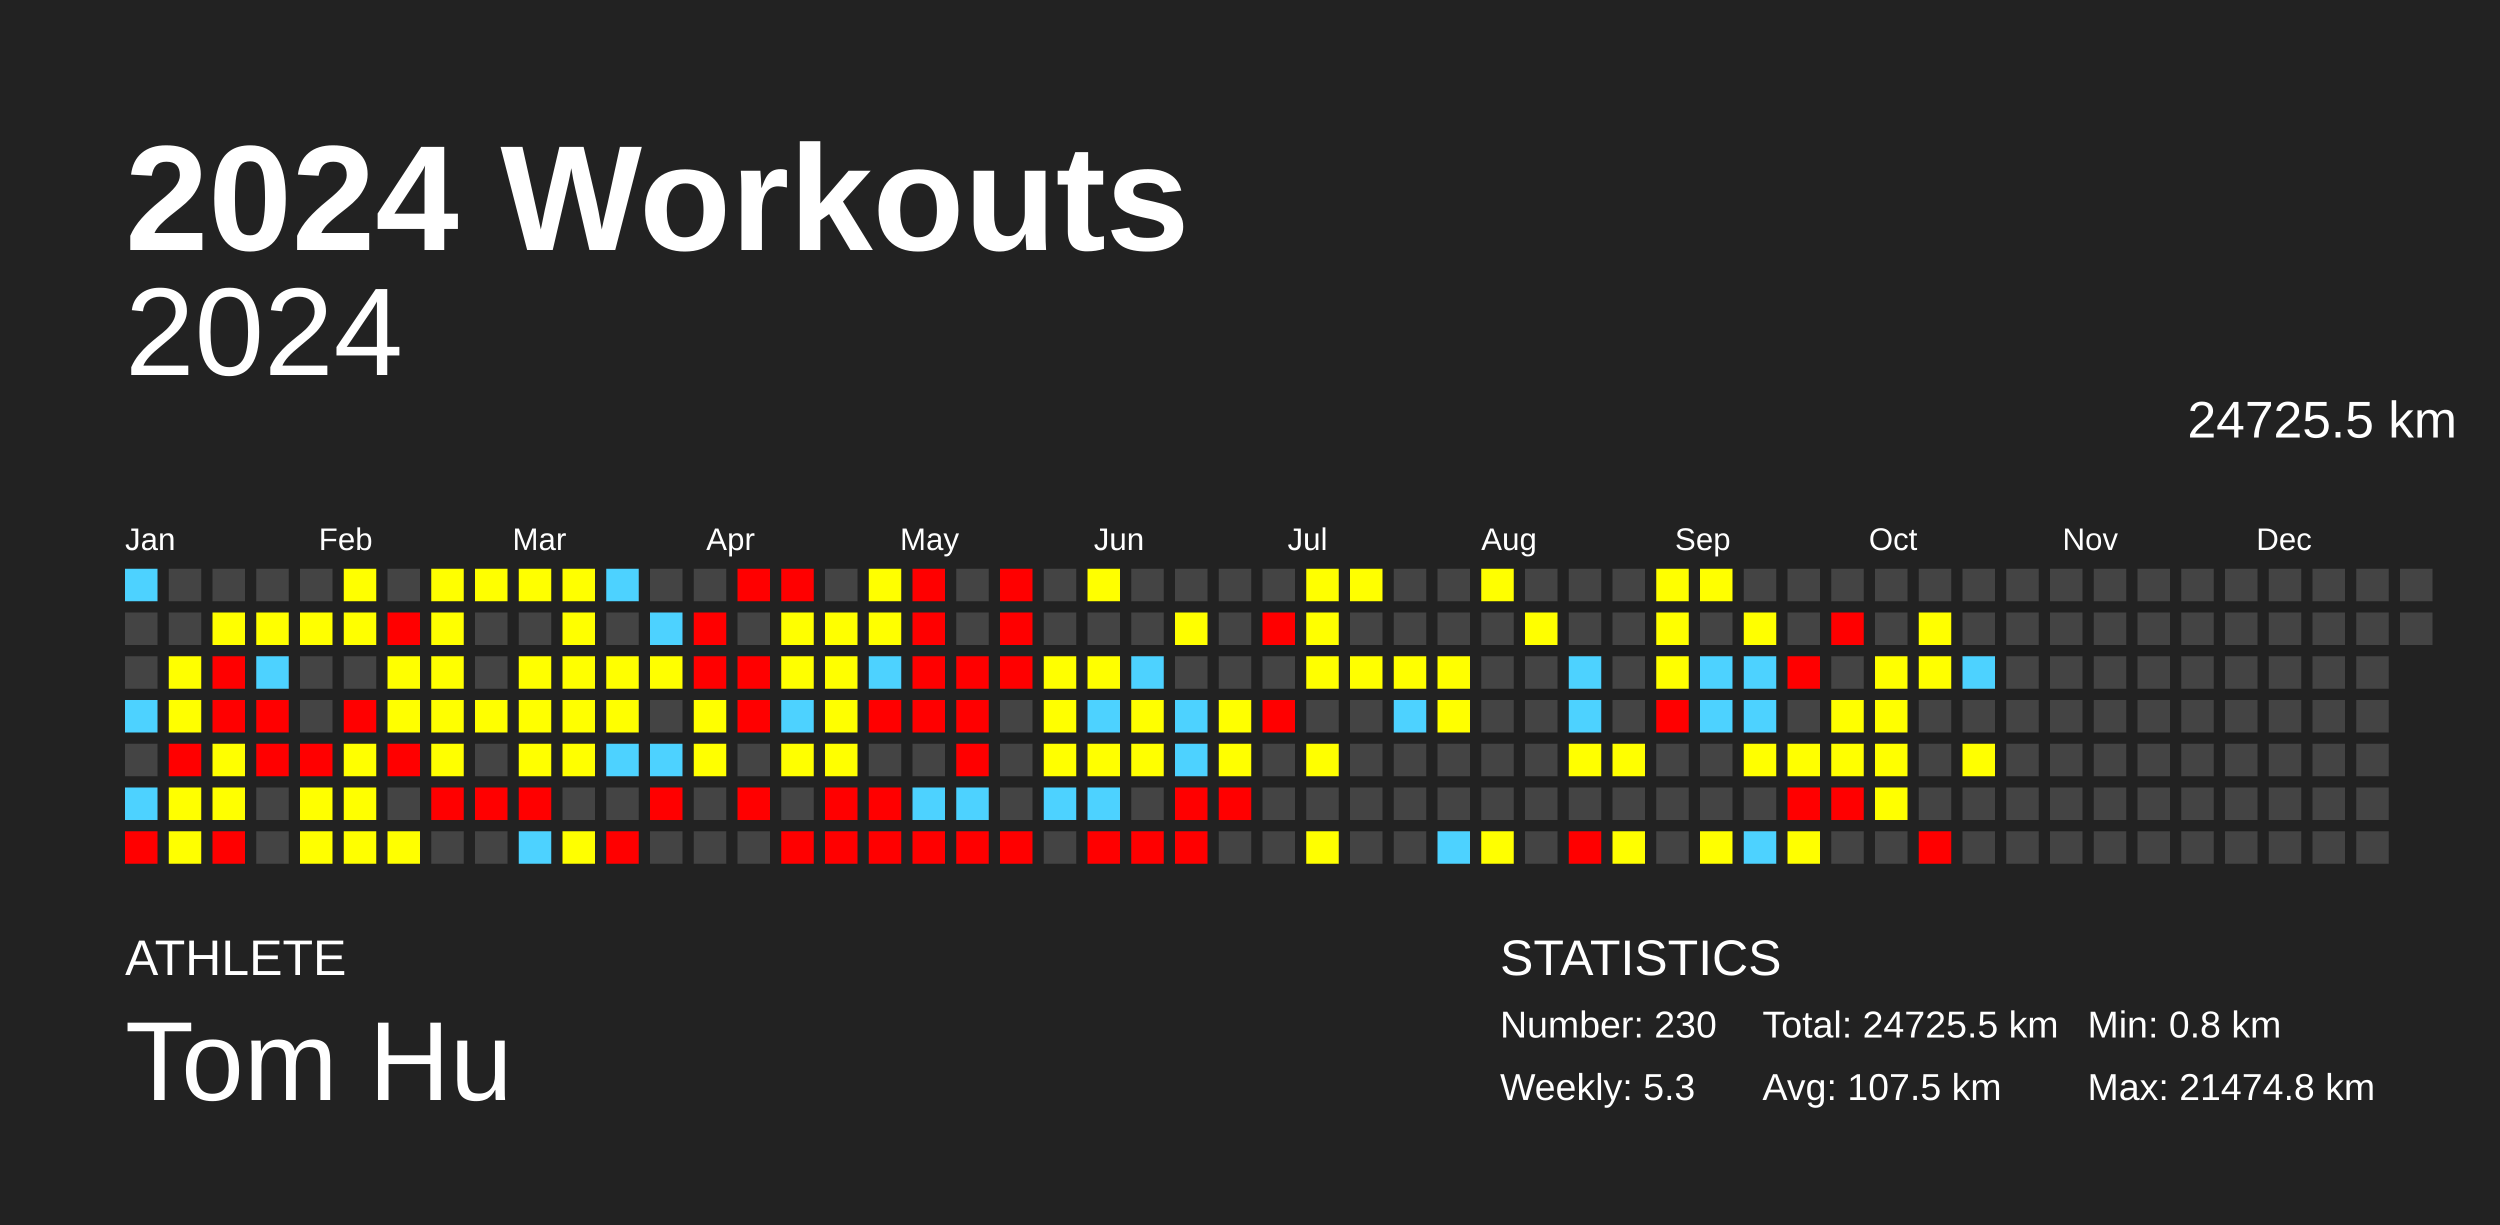
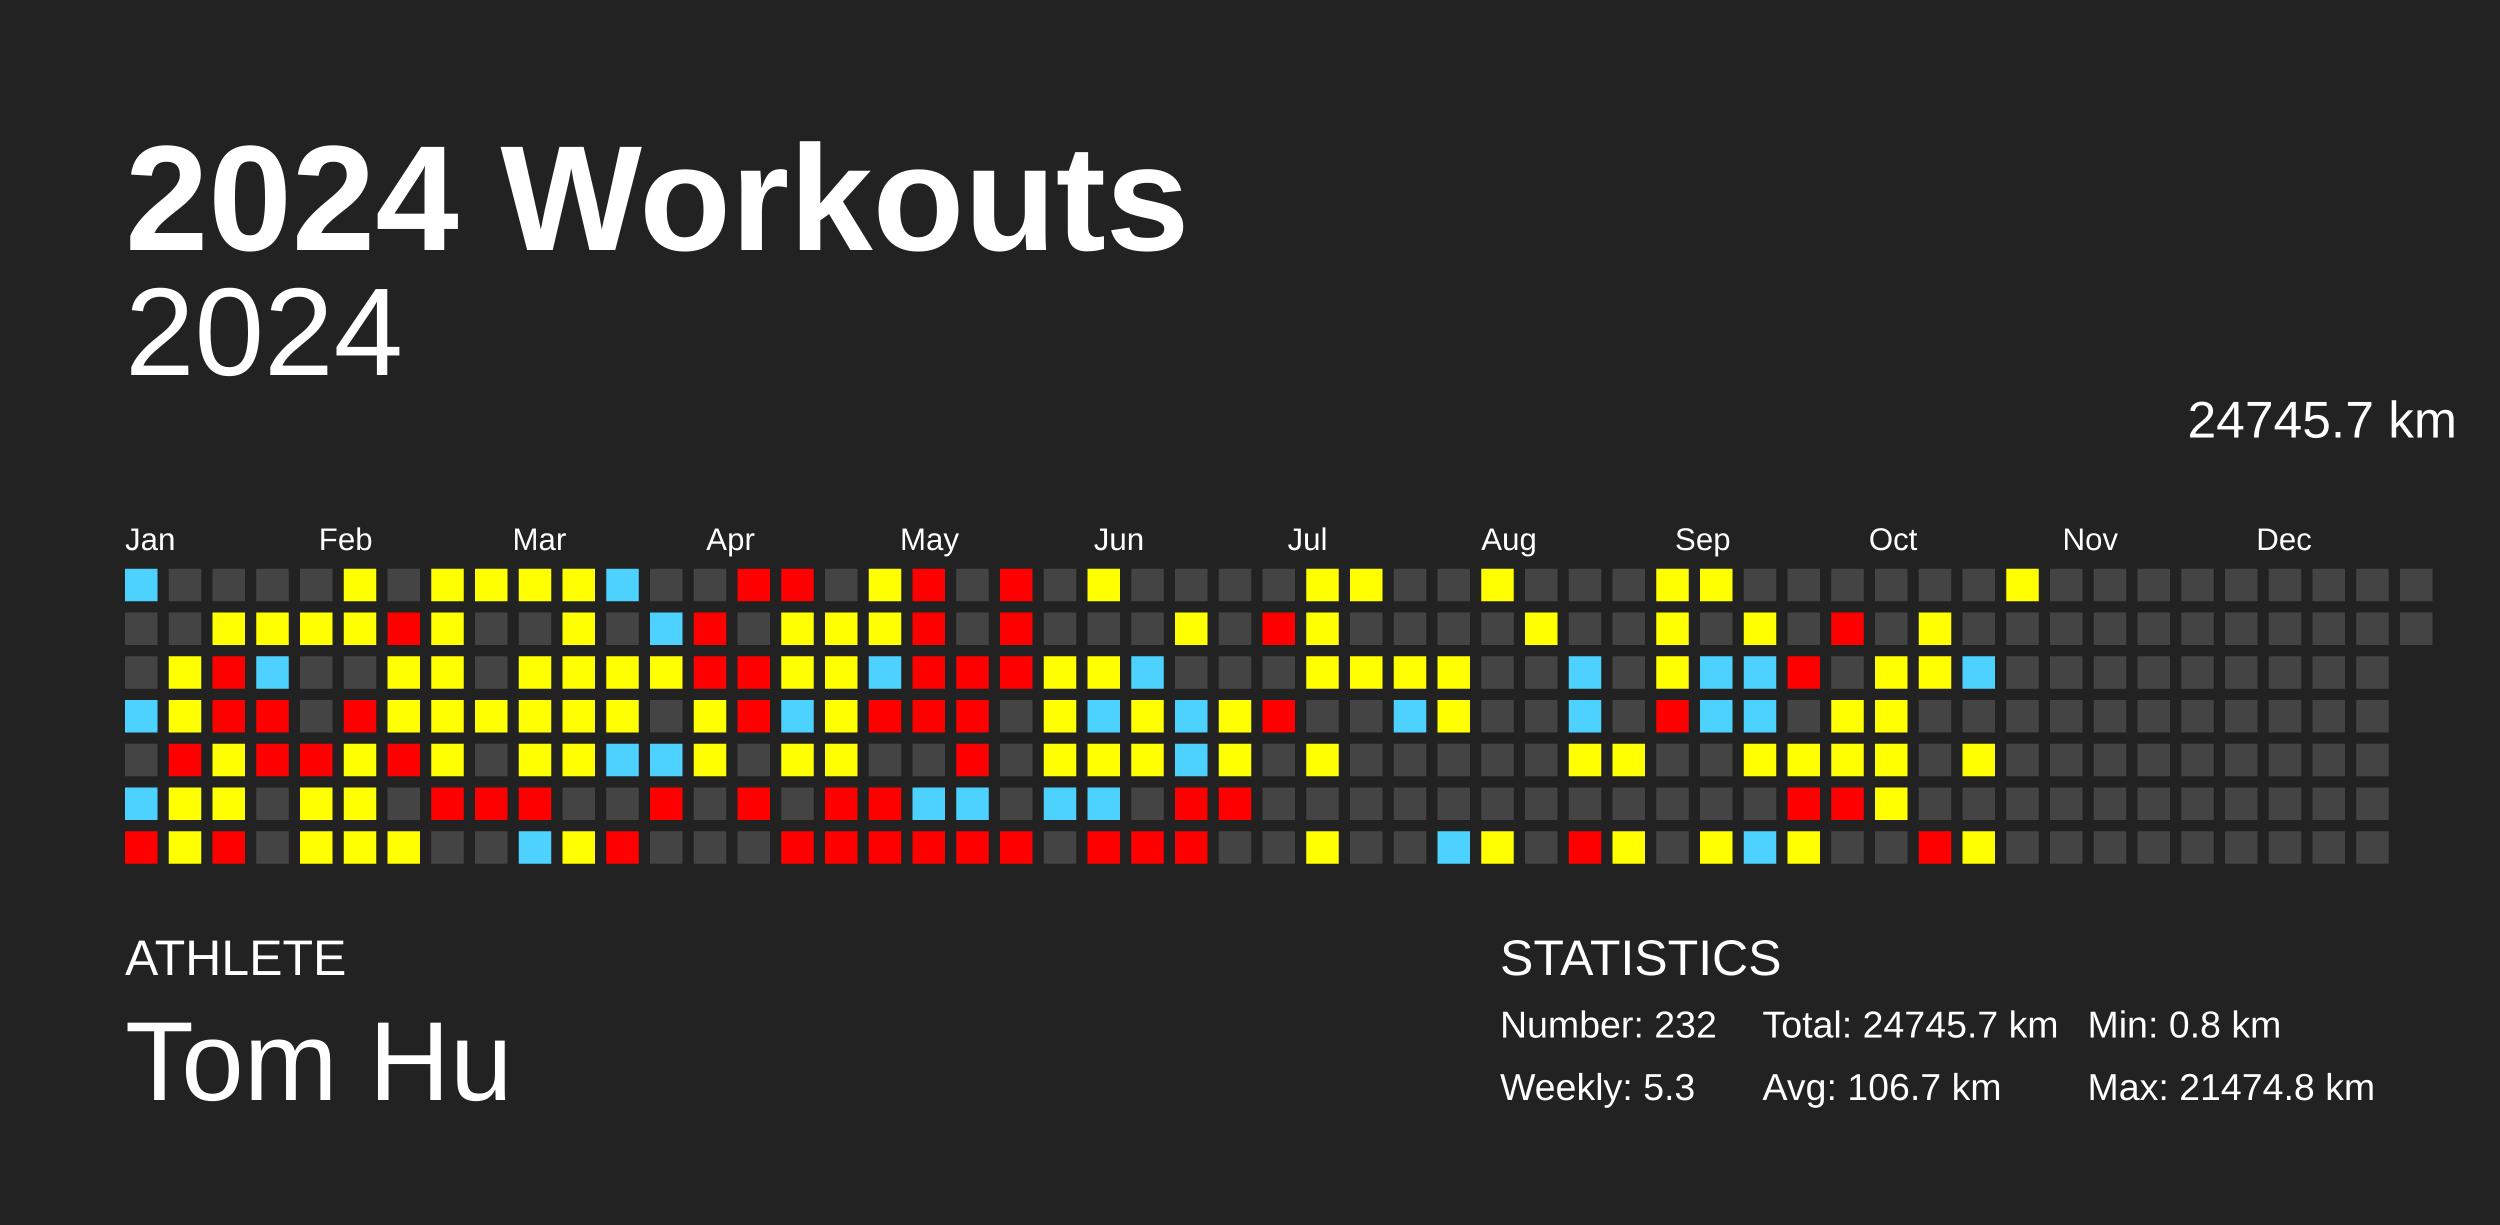
<svg xmlns="http://www.w3.org/2000/svg" baseProfile="full" height="98mm" version="1.1" viewBox="0,0,200,98" width="200mm">
  <defs />
  <rect fill="#222222" height="98" width="200" x="0" y="0" />
  <text fill="#FFFFFF" style="font-size:12px; font-family:Arial; font-weight:bold;" x="10" y="20">2024 Workouts</text>
  <text fill="#FFFFFF" style="font-size:4px; font-family:Arial" x="10" y="78">ATHLETE</text>
  <text fill="#FFFFFF" style="font-size:9px; font-family:Arial" x="10" y="88">Tom Hu</text>
  <text fill="#FFFFFF" style="font-size:4px; font-family:Arial" x="120" y="78">STATISTICS</text>
-   <text fill="#FFFFFF" style="font-size:3px; font-family:Arial" x="120" y="83">Number: 230</text>
+   <text fill="#FFFFFF" style="font-size:3px; font-family:Arial" x="120" y="83">Number: 232</text>
  <text fill="#FFFFFF" style="font-size:3px; font-family:Arial" x="120" y="88">Weekly: 5.3</text>
-   <text fill="#FFFFFF" style="font-size:3px; font-family:Arial" x="141" y="83">Total: 24725.5 km</text>
-   <text fill="#FFFFFF" style="font-size:3px; font-family:Arial" x="141" y="88">Avg: 107.5 km</text>
+   <text fill="#FFFFFF" style="font-size:3px; font-family:Arial" x="141" y="83">Total: 24745.7 km</text>
+   <text fill="#FFFFFF" style="font-size:3px; font-family:Arial" x="141" y="88">Avg: 106.7 km</text>
  <text fill="#FFFFFF" style="font-size:3px; font-family:Arial" x="167" y="83">Min: 0.8 km</text>
  <text fill="#FFFFFF" style="font-size:3px; font-family:Arial" x="167" y="88">Max: 21474.8 km</text>
  <text alignment-baseline="hanging" fill="#FFFFFF" style="font-size:10.0px; font-family:Arial;" x="10" y="30">2024</text>
-   <text alignment-baseline="hanging" fill="#FFFFFF" style="font-size:4.125px; font-family:Arial;" x="175" y="35">24725.5 km</text>
+   <text alignment-baseline="hanging" fill="#FFFFFF" style="font-size:4.125px; font-family:Arial;" x="175" y="35">24745.7 km</text>
  <text fill="#FFFFFF" style="font-size:2.5px; font-family:Arial" x="10.0" y="44">Jan</text>
  <text fill="#FFFFFF" style="font-size:2.5px; font-family:Arial" x="25.5" y="44">Feb</text>
  <text fill="#FFFFFF" style="font-size:2.5px; font-family:Arial" x="41.0" y="44">Mar</text>
  <text fill="#FFFFFF" style="font-size:2.5px; font-family:Arial" x="56.5" y="44">Apr</text>
  <text fill="#FFFFFF" style="font-size:2.5px; font-family:Arial" x="72.0" y="44">May</text>
  <text fill="#FFFFFF" style="font-size:2.5px; font-family:Arial" x="87.5" y="44">Jun</text>
  <text fill="#FFFFFF" style="font-size:2.5px; font-family:Arial" x="103.0" y="44">Jul</text>
  <text fill="#FFFFFF" style="font-size:2.5px; font-family:Arial" x="118.5" y="44">Aug</text>
  <text fill="#FFFFFF" style="font-size:2.5px; font-family:Arial" x="134.0" y="44">Sep</text>
  <text fill="#FFFFFF" style="font-size:2.5px; font-family:Arial" x="149.5" y="44">Oct</text>
  <text fill="#FFFFFF" style="font-size:2.5px; font-family:Arial" x="165.0" y="44">Nov</text>
  <text fill="#FFFFFF" style="font-size:2.5px; font-family:Arial" x="180.5" y="44">Dec</text>
  <rect fill="#4dd2ff" height="2.6" width="2.6" x="10.0" y="45.5" />
  <rect fill="#444444" height="2.6" width="2.6" x="10.0" y="49.0" />
  <rect fill="#444444" height="2.6" width="2.6" x="10.0" y="52.5" />
  <rect fill="#4dd2ff" height="2.6" width="2.6" x="10.0" y="56.0" />
  <rect fill="#444444" height="2.6" width="2.6" x="10.0" y="59.5" />
  <rect fill="#4dd2ff" height="2.6" width="2.6" x="10.0" y="63.0" />
  <rect fill="red" height="2.6" width="2.6" x="10.0" y="66.5" />
  <rect fill="#444444" height="2.6" width="2.6" x="13.5" y="45.5" />
  <rect fill="#444444" height="2.6" width="2.6" x="13.5" y="49.0" />
  <rect fill="#ffff00" height="2.6" width="2.6" x="13.5" y="52.5" />
  <rect fill="#ffff00" height="2.6" width="2.6" x="13.5" y="56.0" />
  <rect fill="red" height="2.6" width="2.6" x="13.5" y="59.5" />
  <rect fill="#ffff00" height="2.6" width="2.6" x="13.5" y="63.0" />
  <rect fill="#ffff00" height="2.6" width="2.6" x="13.5" y="66.5" />
  <rect fill="#444444" height="2.6" width="2.6" x="17.0" y="45.5" />
  <rect fill="#ffff00" height="2.6" width="2.6" x="17.0" y="49.0" />
  <rect fill="red" height="2.6" width="2.6" x="17.0" y="52.5" />
  <rect fill="red" height="2.6" width="2.6" x="17.0" y="56.0" />
  <rect fill="#ffff00" height="2.6" width="2.6" x="17.0" y="59.5" />
  <rect fill="#ffff00" height="2.6" width="2.6" x="17.0" y="63.0" />
  <rect fill="red" height="2.6" width="2.6" x="17.0" y="66.5" />
  <rect fill="#444444" height="2.6" width="2.6" x="20.5" y="45.5" />
  <rect fill="#ffff00" height="2.6" width="2.6" x="20.5" y="49.0" />
  <rect fill="#4dd2ff" height="2.6" width="2.6" x="20.5" y="52.5" />
  <rect fill="red" height="2.6" width="2.6" x="20.5" y="56.0" />
  <rect fill="red" height="2.6" width="2.6" x="20.5" y="59.5" />
  <rect fill="#444444" height="2.6" width="2.6" x="20.5" y="63.0" />
  <rect fill="#444444" height="2.6" width="2.6" x="20.5" y="66.5" />
  <rect fill="#444444" height="2.6" width="2.6" x="24.0" y="45.5" />
  <rect fill="#ffff00" height="2.6" width="2.6" x="24.0" y="49.0" />
  <rect fill="#444444" height="2.6" width="2.6" x="24.0" y="52.5" />
  <rect fill="#444444" height="2.6" width="2.6" x="24.0" y="56.0" />
  <rect fill="red" height="2.6" width="2.6" x="24.0" y="59.5" />
  <rect fill="#ffff00" height="2.6" width="2.6" x="24.0" y="63.0" />
  <rect fill="#ffff00" height="2.6" width="2.6" x="24.0" y="66.5" />
  <rect fill="#ffff00" height="2.6" width="2.6" x="27.5" y="45.5" />
  <rect fill="#ffff00" height="2.6" width="2.6" x="27.5" y="49.0" />
  <rect fill="#444444" height="2.6" width="2.6" x="27.5" y="52.5" />
  <rect fill="red" height="2.6" width="2.6" x="27.5" y="56.0" />
  <rect fill="#ffff00" height="2.6" width="2.6" x="27.5" y="59.5" />
  <rect fill="#ffff00" height="2.6" width="2.6" x="27.5" y="63.0" />
  <rect fill="#ffff00" height="2.6" width="2.6" x="27.5" y="66.5" />
  <rect fill="#444444" height="2.6" width="2.6" x="31.0" y="45.5" />
  <rect fill="red" height="2.6" width="2.6" x="31.0" y="49.0" />
  <rect fill="#ffff00" height="2.6" width="2.6" x="31.0" y="52.5" />
  <rect fill="#ffff00" height="2.6" width="2.6" x="31.0" y="56.0" />
  <rect fill="red" height="2.6" width="2.6" x="31.0" y="59.5" />
  <rect fill="#444444" height="2.6" width="2.6" x="31.0" y="63.0" />
  <rect fill="#ffff00" height="2.6" width="2.6" x="31.0" y="66.5" />
  <rect fill="#ffff00" height="2.6" width="2.6" x="34.5" y="45.5" />
  <rect fill="#ffff00" height="2.6" width="2.6" x="34.5" y="49.0" />
  <rect fill="#ffff00" height="2.6" width="2.6" x="34.5" y="52.5" />
  <rect fill="#ffff00" height="2.6" width="2.6" x="34.5" y="56.0" />
  <rect fill="#ffff00" height="2.6" width="2.6" x="34.5" y="59.5" />
  <rect fill="red" height="2.6" width="2.6" x="34.5" y="63.0" />
  <rect fill="#444444" height="2.6" width="2.6" x="34.5" y="66.5" />
  <rect fill="#ffff00" height="2.6" width="2.6" x="38.0" y="45.5" />
  <rect fill="#444444" height="2.6" width="2.6" x="38.0" y="49.0" />
  <rect fill="#444444" height="2.6" width="2.6" x="38.0" y="52.5" />
  <rect fill="#ffff00" height="2.6" width="2.6" x="38.0" y="56.0" />
  <rect fill="#444444" height="2.6" width="2.6" x="38.0" y="59.5" />
  <rect fill="red" height="2.6" width="2.6" x="38.0" y="63.0" />
  <rect fill="#444444" height="2.6" width="2.6" x="38.0" y="66.5" />
  <rect fill="#ffff00" height="2.6" width="2.6" x="41.5" y="45.5" />
  <rect fill="#444444" height="2.6" width="2.6" x="41.5" y="49.0" />
  <rect fill="#ffff00" height="2.6" width="2.6" x="41.5" y="52.5" />
  <rect fill="#ffff00" height="2.6" width="2.6" x="41.5" y="56.0" />
  <rect fill="#ffff00" height="2.6" width="2.6" x="41.5" y="59.5" />
  <rect fill="red" height="2.6" width="2.6" x="41.5" y="63.0" />
  <rect fill="#4dd2ff" height="2.6" width="2.6" x="41.5" y="66.5" />
  <rect fill="#ffff00" height="2.6" width="2.6" x="45.0" y="45.5" />
  <rect fill="#ffff00" height="2.6" width="2.6" x="45.0" y="49.0" />
  <rect fill="#ffff00" height="2.6" width="2.6" x="45.0" y="52.5" />
  <rect fill="#ffff00" height="2.6" width="2.6" x="45.0" y="56.0" />
  <rect fill="#ffff00" height="2.6" width="2.6" x="45.0" y="59.5" />
  <rect fill="#444444" height="2.6" width="2.6" x="45.0" y="63.0" />
  <rect fill="#ffff00" height="2.6" width="2.6" x="45.0" y="66.5" />
  <rect fill="#4dd2ff" height="2.6" width="2.6" x="48.5" y="45.5" />
  <rect fill="#444444" height="2.6" width="2.6" x="48.5" y="49.0" />
  <rect fill="#ffff00" height="2.6" width="2.6" x="48.5" y="52.5" />
  <rect fill="#ffff00" height="2.6" width="2.6" x="48.5" y="56.0" />
  <rect fill="#4dd2ff" height="2.6" width="2.6" x="48.5" y="59.5" />
  <rect fill="#444444" height="2.6" width="2.6" x="48.5" y="63.0" />
  <rect fill="red" height="2.6" width="2.6" x="48.5" y="66.5" />
  <rect fill="#444444" height="2.6" width="2.6" x="52.0" y="45.5" />
  <rect fill="#4dd2ff" height="2.6" width="2.6" x="52.0" y="49.0" />
  <rect fill="#ffff00" height="2.6" width="2.6" x="52.0" y="52.5" />
  <rect fill="#444444" height="2.6" width="2.6" x="52.0" y="56.0" />
  <rect fill="#4dd2ff" height="2.6" width="2.6" x="52.0" y="59.5" />
  <rect fill="red" height="2.6" width="2.6" x="52.0" y="63.0" />
  <rect fill="#444444" height="2.6" width="2.6" x="52.0" y="66.5" />
  <rect fill="#444444" height="2.6" width="2.6" x="55.5" y="45.5" />
  <rect fill="red" height="2.6" width="2.6" x="55.5" y="49.0" />
  <rect fill="red" height="2.6" width="2.6" x="55.5" y="52.5" />
  <rect fill="#ffff00" height="2.6" width="2.6" x="55.5" y="56.0" />
  <rect fill="#ffff00" height="2.6" width="2.6" x="55.5" y="59.5" />
  <rect fill="#444444" height="2.6" width="2.6" x="55.5" y="63.0" />
  <rect fill="#444444" height="2.6" width="2.6" x="55.5" y="66.5" />
  <rect fill="red" height="2.6" width="2.6" x="59.0" y="45.5" />
  <rect fill="#444444" height="2.6" width="2.6" x="59.0" y="49.0" />
  <rect fill="red" height="2.6" width="2.6" x="59.0" y="52.5" />
  <rect fill="red" height="2.6" width="2.6" x="59.0" y="56.0" />
  <rect fill="#444444" height="2.6" width="2.6" x="59.0" y="59.5" />
  <rect fill="red" height="2.6" width="2.6" x="59.0" y="63.0" />
  <rect fill="#444444" height="2.6" width="2.6" x="59.0" y="66.5" />
  <rect fill="red" height="2.6" width="2.6" x="62.5" y="45.5" />
  <rect fill="#ffff00" height="2.6" width="2.6" x="62.5" y="49.0" />
  <rect fill="#ffff00" height="2.6" width="2.6" x="62.5" y="52.5" />
  <rect fill="#4dd2ff" height="2.6" width="2.6" x="62.5" y="56.0" />
  <rect fill="#ffff00" height="2.6" width="2.6" x="62.5" y="59.5" />
  <rect fill="#444444" height="2.6" width="2.6" x="62.5" y="63.0" />
  <rect fill="red" height="2.6" width="2.6" x="62.5" y="66.5" />
  <rect fill="#444444" height="2.6" width="2.6" x="66.0" y="45.5" />
  <rect fill="#ffff00" height="2.6" width="2.6" x="66.0" y="49.0" />
  <rect fill="#ffff00" height="2.6" width="2.6" x="66.0" y="52.5" />
  <rect fill="#ffff00" height="2.6" width="2.6" x="66.0" y="56.0" />
  <rect fill="#ffff00" height="2.6" width="2.6" x="66.0" y="59.5" />
  <rect fill="red" height="2.6" width="2.6" x="66.0" y="63.0" />
  <rect fill="red" height="2.6" width="2.6" x="66.0" y="66.5" />
  <rect fill="#ffff00" height="2.6" width="2.6" x="69.5" y="45.5" />
  <rect fill="#ffff00" height="2.6" width="2.6" x="69.5" y="49.0" />
  <rect fill="#4dd2ff" height="2.6" width="2.6" x="69.5" y="52.5" />
  <rect fill="red" height="2.6" width="2.6" x="69.5" y="56.0" />
  <rect fill="#444444" height="2.6" width="2.6" x="69.5" y="59.5" />
  <rect fill="red" height="2.6" width="2.6" x="69.5" y="63.0" />
  <rect fill="red" height="2.6" width="2.6" x="69.5" y="66.5" />
  <rect fill="red" height="2.6" width="2.6" x="73.0" y="45.5" />
  <rect fill="red" height="2.6" width="2.6" x="73.0" y="49.0" />
  <rect fill="red" height="2.6" width="2.6" x="73.0" y="52.5" />
  <rect fill="red" height="2.6" width="2.6" x="73.0" y="56.0" />
  <rect fill="#444444" height="2.6" width="2.6" x="73.0" y="59.5" />
  <rect fill="#4dd2ff" height="2.6" width="2.6" x="73.0" y="63.0" />
  <rect fill="red" height="2.6" width="2.6" x="73.0" y="66.5" />
  <rect fill="#444444" height="2.6" width="2.6" x="76.5" y="45.5" />
  <rect fill="#444444" height="2.6" width="2.6" x="76.5" y="49.0" />
  <rect fill="red" height="2.6" width="2.6" x="76.5" y="52.5" />
  <rect fill="red" height="2.6" width="2.6" x="76.5" y="56.0" />
  <rect fill="red" height="2.6" width="2.6" x="76.5" y="59.5" />
  <rect fill="#4dd2ff" height="2.6" width="2.6" x="76.5" y="63.0" />
  <rect fill="red" height="2.6" width="2.6" x="76.5" y="66.5" />
  <rect fill="red" height="2.6" width="2.6" x="80.0" y="45.5" />
  <rect fill="red" height="2.6" width="2.6" x="80.0" y="49.0" />
  <rect fill="red" height="2.6" width="2.6" x="80.0" y="52.5" />
  <rect fill="#444444" height="2.6" width="2.6" x="80.0" y="56.0" />
  <rect fill="#444444" height="2.6" width="2.6" x="80.0" y="59.5" />
  <rect fill="#444444" height="2.6" width="2.6" x="80.0" y="63.0" />
  <rect fill="red" height="2.6" width="2.6" x="80.0" y="66.5" />
  <rect fill="#444444" height="2.6" width="2.6" x="83.5" y="45.5" />
  <rect fill="#444444" height="2.6" width="2.6" x="83.5" y="49.0" />
  <rect fill="#ffff00" height="2.6" width="2.6" x="83.5" y="52.5" />
  <rect fill="#ffff00" height="2.6" width="2.6" x="83.5" y="56.0" />
  <rect fill="#ffff00" height="2.6" width="2.6" x="83.5" y="59.5" />
  <rect fill="#4dd2ff" height="2.6" width="2.6" x="83.5" y="63.0" />
  <rect fill="#444444" height="2.6" width="2.6" x="83.5" y="66.5" />
  <rect fill="#ffff00" height="2.6" width="2.6" x="87.0" y="45.5" />
  <rect fill="#444444" height="2.6" width="2.6" x="87.0" y="49.0" />
  <rect fill="#ffff00" height="2.6" width="2.6" x="87.0" y="52.5" />
  <rect fill="#4dd2ff" height="2.6" width="2.6" x="87.0" y="56.0" />
  <rect fill="#ffff00" height="2.6" width="2.6" x="87.0" y="59.5" />
  <rect fill="#4dd2ff" height="2.6" width="2.6" x="87.0" y="63.0" />
  <rect fill="red" height="2.6" width="2.6" x="87.0" y="66.5" />
  <rect fill="#444444" height="2.6" width="2.6" x="90.5" y="45.5" />
  <rect fill="#444444" height="2.6" width="2.6" x="90.5" y="49.0" />
  <rect fill="#4dd2ff" height="2.6" width="2.6" x="90.5" y="52.5" />
  <rect fill="#ffff00" height="2.6" width="2.6" x="90.5" y="56.0" />
  <rect fill="#ffff00" height="2.6" width="2.6" x="90.5" y="59.5" />
  <rect fill="#444444" height="2.6" width="2.6" x="90.5" y="63.0" />
  <rect fill="red" height="2.6" width="2.6" x="90.5" y="66.5" />
  <rect fill="#444444" height="2.6" width="2.6" x="94.0" y="45.5" />
  <rect fill="#ffff00" height="2.6" width="2.6" x="94.0" y="49.0" />
  <rect fill="#444444" height="2.6" width="2.6" x="94.0" y="52.5" />
  <rect fill="#4dd2ff" height="2.6" width="2.6" x="94.0" y="56.0" />
  <rect fill="#4dd2ff" height="2.6" width="2.6" x="94.0" y="59.5" />
  <rect fill="red" height="2.6" width="2.6" x="94.0" y="63.0" />
  <rect fill="red" height="2.6" width="2.6" x="94.0" y="66.5" />
  <rect fill="#444444" height="2.6" width="2.6" x="97.5" y="45.5" />
  <rect fill="#444444" height="2.6" width="2.6" x="97.5" y="49.0" />
  <rect fill="#444444" height="2.6" width="2.6" x="97.5" y="52.5" />
  <rect fill="#ffff00" height="2.6" width="2.6" x="97.5" y="56.0" />
  <rect fill="#ffff00" height="2.6" width="2.6" x="97.5" y="59.5" />
  <rect fill="red" height="2.6" width="2.6" x="97.5" y="63.0" />
  <rect fill="#444444" height="2.6" width="2.6" x="97.5" y="66.5" />
  <rect fill="#444444" height="2.6" width="2.6" x="101.0" y="45.5" />
  <rect fill="red" height="2.6" width="2.6" x="101.0" y="49.0" />
  <rect fill="#444444" height="2.6" width="2.6" x="101.0" y="52.5" />
  <rect fill="red" height="2.6" width="2.6" x="101.0" y="56.0" />
  <rect fill="#444444" height="2.6" width="2.6" x="101.0" y="59.5" />
  <rect fill="#444444" height="2.6" width="2.6" x="101.0" y="63.0" />
  <rect fill="#444444" height="2.6" width="2.6" x="101.0" y="66.5" />
  <rect fill="#ffff00" height="2.6" width="2.6" x="104.5" y="45.5" />
  <rect fill="#ffff00" height="2.6" width="2.6" x="104.5" y="49.0" />
  <rect fill="#ffff00" height="2.6" width="2.6" x="104.5" y="52.5" />
  <rect fill="#444444" height="2.6" width="2.6" x="104.5" y="56.0" />
  <rect fill="#ffff00" height="2.6" width="2.6" x="104.5" y="59.5" />
  <rect fill="#444444" height="2.6" width="2.6" x="104.5" y="63.0" />
  <rect fill="#ffff00" height="2.6" width="2.6" x="104.5" y="66.5" />
  <rect fill="#ffff00" height="2.6" width="2.6" x="108.0" y="45.5" />
  <rect fill="#444444" height="2.6" width="2.6" x="108.0" y="49.0" />
  <rect fill="#ffff00" height="2.6" width="2.6" x="108.0" y="52.5" />
  <rect fill="#444444" height="2.6" width="2.6" x="108.0" y="56.0" />
  <rect fill="#444444" height="2.6" width="2.6" x="108.0" y="59.5" />
  <rect fill="#444444" height="2.6" width="2.6" x="108.0" y="63.0" />
  <rect fill="#444444" height="2.6" width="2.6" x="108.0" y="66.5" />
  <rect fill="#444444" height="2.6" width="2.6" x="111.5" y="45.5" />
  <rect fill="#444444" height="2.6" width="2.6" x="111.5" y="49.0" />
  <rect fill="#ffff00" height="2.6" width="2.6" x="111.5" y="52.5" />
  <rect fill="#4dd2ff" height="2.6" width="2.6" x="111.5" y="56.0" />
  <rect fill="#444444" height="2.6" width="2.6" x="111.5" y="59.5" />
  <rect fill="#444444" height="2.6" width="2.6" x="111.5" y="63.0" />
  <rect fill="#444444" height="2.6" width="2.6" x="111.5" y="66.5" />
  <rect fill="#444444" height="2.6" width="2.6" x="115.0" y="45.5" />
  <rect fill="#444444" height="2.6" width="2.6" x="115.0" y="49.0" />
  <rect fill="#ffff00" height="2.6" width="2.6" x="115.0" y="52.5" />
  <rect fill="#ffff00" height="2.6" width="2.6" x="115.0" y="56.0" />
  <rect fill="#444444" height="2.6" width="2.6" x="115.0" y="59.5" />
  <rect fill="#444444" height="2.6" width="2.6" x="115.0" y="63.0" />
  <rect fill="#4dd2ff" height="2.6" width="2.6" x="115.0" y="66.5" />
  <rect fill="#ffff00" height="2.6" width="2.6" x="118.5" y="45.5" />
  <rect fill="#444444" height="2.6" width="2.6" x="118.5" y="49.0" />
  <rect fill="#444444" height="2.6" width="2.6" x="118.5" y="52.5" />
  <rect fill="#444444" height="2.6" width="2.6" x="118.5" y="56.0" />
  <rect fill="#444444" height="2.6" width="2.6" x="118.5" y="59.5" />
  <rect fill="#444444" height="2.6" width="2.6" x="118.5" y="63.0" />
  <rect fill="#ffff00" height="2.6" width="2.6" x="118.5" y="66.5" />
  <rect fill="#444444" height="2.6" width="2.6" x="122.0" y="45.5" />
  <rect fill="#ffff00" height="2.6" width="2.6" x="122.0" y="49.0" />
  <rect fill="#444444" height="2.6" width="2.6" x="122.0" y="52.5" />
  <rect fill="#444444" height="2.6" width="2.6" x="122.0" y="56.0" />
  <rect fill="#444444" height="2.6" width="2.6" x="122.0" y="59.5" />
  <rect fill="#444444" height="2.6" width="2.6" x="122.0" y="63.0" />
  <rect fill="#444444" height="2.6" width="2.6" x="122.0" y="66.5" />
  <rect fill="#444444" height="2.6" width="2.6" x="125.5" y="45.5" />
  <rect fill="#444444" height="2.6" width="2.6" x="125.5" y="49.0" />
  <rect fill="#4dd2ff" height="2.6" width="2.6" x="125.5" y="52.5" />
  <rect fill="#4dd2ff" height="2.6" width="2.6" x="125.5" y="56.0" />
  <rect fill="#ffff00" height="2.6" width="2.6" x="125.5" y="59.5" />
  <rect fill="#444444" height="2.6" width="2.6" x="125.5" y="63.0" />
  <rect fill="red" height="2.6" width="2.6" x="125.5" y="66.5" />
  <rect fill="#444444" height="2.6" width="2.6" x="129.0" y="45.5" />
  <rect fill="#444444" height="2.6" width="2.6" x="129.0" y="49.0" />
  <rect fill="#444444" height="2.6" width="2.6" x="129.0" y="52.5" />
  <rect fill="#444444" height="2.6" width="2.6" x="129.0" y="56.0" />
  <rect fill="#ffff00" height="2.6" width="2.6" x="129.0" y="59.5" />
  <rect fill="#444444" height="2.6" width="2.6" x="129.0" y="63.0" />
  <rect fill="#ffff00" height="2.6" width="2.6" x="129.0" y="66.5" />
  <rect fill="#ffff00" height="2.6" width="2.6" x="132.5" y="45.5" />
  <rect fill="#ffff00" height="2.6" width="2.6" x="132.5" y="49.0" />
  <rect fill="#ffff00" height="2.6" width="2.6" x="132.5" y="52.5" />
  <rect fill="red" height="2.6" width="2.6" x="132.5" y="56.0" />
  <rect fill="#444444" height="2.6" width="2.6" x="132.5" y="59.5" />
  <rect fill="#444444" height="2.6" width="2.6" x="132.5" y="63.0" />
  <rect fill="#444444" height="2.6" width="2.6" x="132.5" y="66.5" />
  <rect fill="#ffff00" height="2.6" width="2.6" x="136.0" y="45.5" />
  <rect fill="#444444" height="2.6" width="2.6" x="136.0" y="49.0" />
  <rect fill="#4dd2ff" height="2.6" width="2.6" x="136.0" y="52.5" />
  <rect fill="#4dd2ff" height="2.6" width="2.6" x="136.0" y="56.0" />
  <rect fill="#444444" height="2.6" width="2.6" x="136.0" y="59.5" />
  <rect fill="#444444" height="2.6" width="2.6" x="136.0" y="63.0" />
  <rect fill="#ffff00" height="2.6" width="2.6" x="136.0" y="66.5" />
  <rect fill="#444444" height="2.6" width="2.6" x="139.5" y="45.5" />
  <rect fill="#ffff00" height="2.6" width="2.6" x="139.5" y="49.0" />
  <rect fill="#4dd2ff" height="2.6" width="2.6" x="139.5" y="52.5" />
  <rect fill="#4dd2ff" height="2.6" width="2.6" x="139.5" y="56.0" />
  <rect fill="#ffff00" height="2.6" width="2.6" x="139.5" y="59.5" />
  <rect fill="#444444" height="2.6" width="2.6" x="139.5" y="63.0" />
  <rect fill="#4dd2ff" height="2.6" width="2.6" x="139.5" y="66.5" />
  <rect fill="#444444" height="2.6" width="2.6" x="143.0" y="45.5" />
  <rect fill="#444444" height="2.6" width="2.6" x="143.0" y="49.0" />
  <rect fill="red" height="2.6" width="2.6" x="143.0" y="52.5" />
  <rect fill="#444444" height="2.6" width="2.6" x="143.0" y="56.0" />
  <rect fill="#ffff00" height="2.6" width="2.6" x="143.0" y="59.5" />
  <rect fill="red" height="2.6" width="2.6" x="143.0" y="63.0" />
  <rect fill="#ffff00" height="2.6" width="2.6" x="143.0" y="66.5" />
  <rect fill="#444444" height="2.6" width="2.6" x="146.5" y="45.5" />
  <rect fill="red" height="2.6" width="2.6" x="146.5" y="49.0" />
  <rect fill="#444444" height="2.6" width="2.6" x="146.5" y="52.5" />
  <rect fill="#ffff00" height="2.6" width="2.6" x="146.5" y="56.0" />
  <rect fill="#ffff00" height="2.6" width="2.6" x="146.5" y="59.5" />
  <rect fill="red" height="2.6" width="2.6" x="146.5" y="63.0" />
  <rect fill="#444444" height="2.6" width="2.6" x="146.5" y="66.5" />
  <rect fill="#444444" height="2.6" width="2.6" x="150.0" y="45.5" />
  <rect fill="#444444" height="2.6" width="2.6" x="150.0" y="49.0" />
  <rect fill="#ffff00" height="2.6" width="2.6" x="150.0" y="52.5" />
  <rect fill="#ffff00" height="2.6" width="2.6" x="150.0" y="56.0" />
  <rect fill="#ffff00" height="2.6" width="2.6" x="150.0" y="59.5" />
  <rect fill="#ffff00" height="2.6" width="2.6" x="150.0" y="63.0" />
  <rect fill="#444444" height="2.6" width="2.6" x="150.0" y="66.5" />
  <rect fill="#444444" height="2.6" width="2.6" x="153.5" y="45.5" />
  <rect fill="#ffff00" height="2.6" width="2.6" x="153.5" y="49.0" />
  <rect fill="#ffff00" height="2.6" width="2.6" x="153.5" y="52.5" />
  <rect fill="#444444" height="2.6" width="2.6" x="153.5" y="56.0" />
  <rect fill="#444444" height="2.6" width="2.6" x="153.5" y="59.5" />
  <rect fill="#444444" height="2.6" width="2.6" x="153.5" y="63.0" />
  <rect fill="red" height="2.6" width="2.6" x="153.5" y="66.5" />
  <rect fill="#444444" height="2.6" width="2.6" x="157.0" y="45.5" />
  <rect fill="#444444" height="2.6" width="2.6" x="157.0" y="49.0" />
  <rect fill="#4dd2ff" height="2.6" width="2.6" x="157.0" y="52.5" />
  <rect fill="#444444" height="2.6" width="2.6" x="157.0" y="56.0" />
  <rect fill="#ffff00" height="2.6" width="2.6" x="157.0" y="59.5" />
  <rect fill="#444444" height="2.6" width="2.6" x="157.0" y="63.0" />
-   <rect fill="#444444" height="2.6" width="2.6" x="157.0" y="66.5" />
-   <rect fill="#444444" height="2.6" width="2.6" x="160.5" y="45.5" />
+   <rect fill="#ffff00" height="2.6" width="2.6" x="157.0" y="66.5" />
+   <rect fill="#ffff00" height="2.6" width="2.6" x="160.5" y="45.5" />
  <rect fill="#444444" height="2.6" width="2.6" x="160.5" y="49.0" />
  <rect fill="#444444" height="2.6" width="2.6" x="160.5" y="52.5" />
  <rect fill="#444444" height="2.6" width="2.6" x="160.5" y="56.0" />
  <rect fill="#444444" height="2.6" width="2.6" x="160.5" y="59.5" />
  <rect fill="#444444" height="2.6" width="2.6" x="160.5" y="63.0" />
  <rect fill="#444444" height="2.6" width="2.6" x="160.5" y="66.5" />
  <rect fill="#444444" height="2.6" width="2.6" x="164.0" y="45.5" />
  <rect fill="#444444" height="2.6" width="2.6" x="164.0" y="49.0" />
  <rect fill="#444444" height="2.6" width="2.6" x="164.0" y="52.5" />
  <rect fill="#444444" height="2.6" width="2.6" x="164.0" y="56.0" />
  <rect fill="#444444" height="2.6" width="2.6" x="164.0" y="59.5" />
  <rect fill="#444444" height="2.6" width="2.6" x="164.0" y="63.0" />
  <rect fill="#444444" height="2.6" width="2.6" x="164.0" y="66.5" />
  <rect fill="#444444" height="2.6" width="2.6" x="167.5" y="45.5" />
  <rect fill="#444444" height="2.6" width="2.6" x="167.5" y="49.0" />
  <rect fill="#444444" height="2.6" width="2.6" x="167.5" y="52.5" />
  <rect fill="#444444" height="2.6" width="2.6" x="167.5" y="56.0" />
  <rect fill="#444444" height="2.6" width="2.6" x="167.5" y="59.5" />
  <rect fill="#444444" height="2.6" width="2.6" x="167.5" y="63.0" />
  <rect fill="#444444" height="2.6" width="2.6" x="167.5" y="66.5" />
  <rect fill="#444444" height="2.6" width="2.6" x="171.0" y="45.5" />
  <rect fill="#444444" height="2.6" width="2.6" x="171.0" y="49.0" />
  <rect fill="#444444" height="2.6" width="2.6" x="171.0" y="52.5" />
  <rect fill="#444444" height="2.6" width="2.6" x="171.0" y="56.0" />
  <rect fill="#444444" height="2.6" width="2.6" x="171.0" y="59.5" />
  <rect fill="#444444" height="2.6" width="2.6" x="171.0" y="63.0" />
  <rect fill="#444444" height="2.6" width="2.6" x="171.0" y="66.5" />
  <rect fill="#444444" height="2.6" width="2.6" x="174.5" y="45.5" />
  <rect fill="#444444" height="2.6" width="2.6" x="174.5" y="49.0" />
  <rect fill="#444444" height="2.6" width="2.6" x="174.5" y="52.5" />
  <rect fill="#444444" height="2.6" width="2.6" x="174.5" y="56.0" />
  <rect fill="#444444" height="2.6" width="2.6" x="174.5" y="59.5" />
  <rect fill="#444444" height="2.6" width="2.6" x="174.5" y="63.0" />
  <rect fill="#444444" height="2.6" width="2.6" x="174.5" y="66.5" />
  <rect fill="#444444" height="2.6" width="2.6" x="178.0" y="45.5" />
  <rect fill="#444444" height="2.6" width="2.6" x="178.0" y="49.0" />
  <rect fill="#444444" height="2.6" width="2.6" x="178.0" y="52.5" />
  <rect fill="#444444" height="2.6" width="2.6" x="178.0" y="56.0" />
  <rect fill="#444444" height="2.6" width="2.6" x="178.0" y="59.5" />
  <rect fill="#444444" height="2.6" width="2.6" x="178.0" y="63.0" />
  <rect fill="#444444" height="2.6" width="2.6" x="178.0" y="66.5" />
  <rect fill="#444444" height="2.6" width="2.6" x="181.5" y="45.5" />
  <rect fill="#444444" height="2.6" width="2.6" x="181.5" y="49.0" />
  <rect fill="#444444" height="2.6" width="2.6" x="181.5" y="52.5" />
  <rect fill="#444444" height="2.6" width="2.6" x="181.5" y="56.0" />
  <rect fill="#444444" height="2.6" width="2.6" x="181.5" y="59.5" />
  <rect fill="#444444" height="2.6" width="2.6" x="181.5" y="63.0" />
  <rect fill="#444444" height="2.6" width="2.6" x="181.5" y="66.5" />
  <rect fill="#444444" height="2.6" width="2.6" x="185.0" y="45.5" />
  <rect fill="#444444" height="2.6" width="2.6" x="185.0" y="49.0" />
  <rect fill="#444444" height="2.6" width="2.6" x="185.0" y="52.5" />
  <rect fill="#444444" height="2.6" width="2.6" x="185.0" y="56.0" />
  <rect fill="#444444" height="2.6" width="2.6" x="185.0" y="59.5" />
  <rect fill="#444444" height="2.6" width="2.6" x="185.0" y="63.0" />
  <rect fill="#444444" height="2.6" width="2.6" x="185.0" y="66.5" />
  <rect fill="#444444" height="2.6" width="2.6" x="188.5" y="45.5" />
  <rect fill="#444444" height="2.6" width="2.6" x="188.5" y="49.0" />
  <rect fill="#444444" height="2.6" width="2.6" x="188.5" y="52.5" />
  <rect fill="#444444" height="2.6" width="2.6" x="188.5" y="56.0" />
  <rect fill="#444444" height="2.6" width="2.6" x="188.5" y="59.5" />
  <rect fill="#444444" height="2.6" width="2.6" x="188.5" y="63.0" />
  <rect fill="#444444" height="2.6" width="2.6" x="188.5" y="66.5" />
  <rect fill="#444444" height="2.6" width="2.6" x="192.0" y="45.5" />
  <rect fill="#444444" height="2.6" width="2.6" x="192.0" y="49.0" />
</svg>
